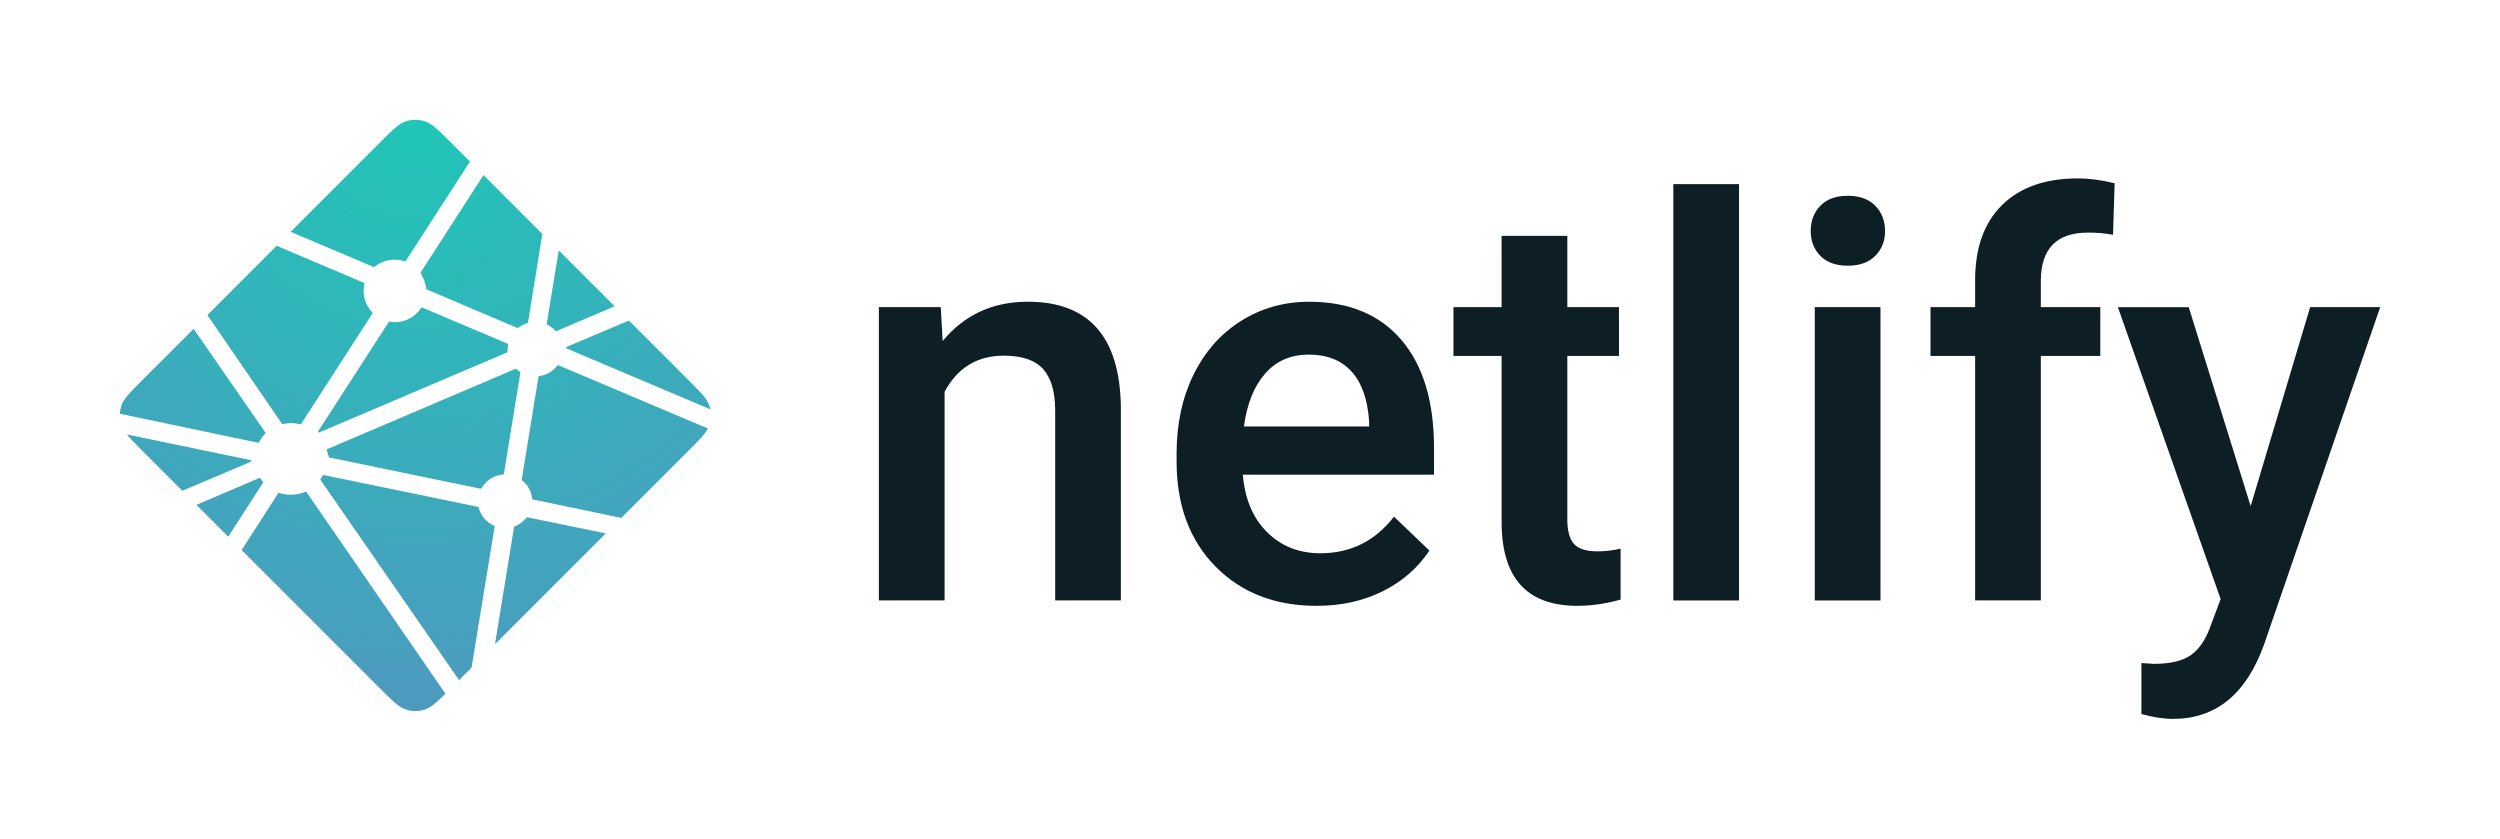
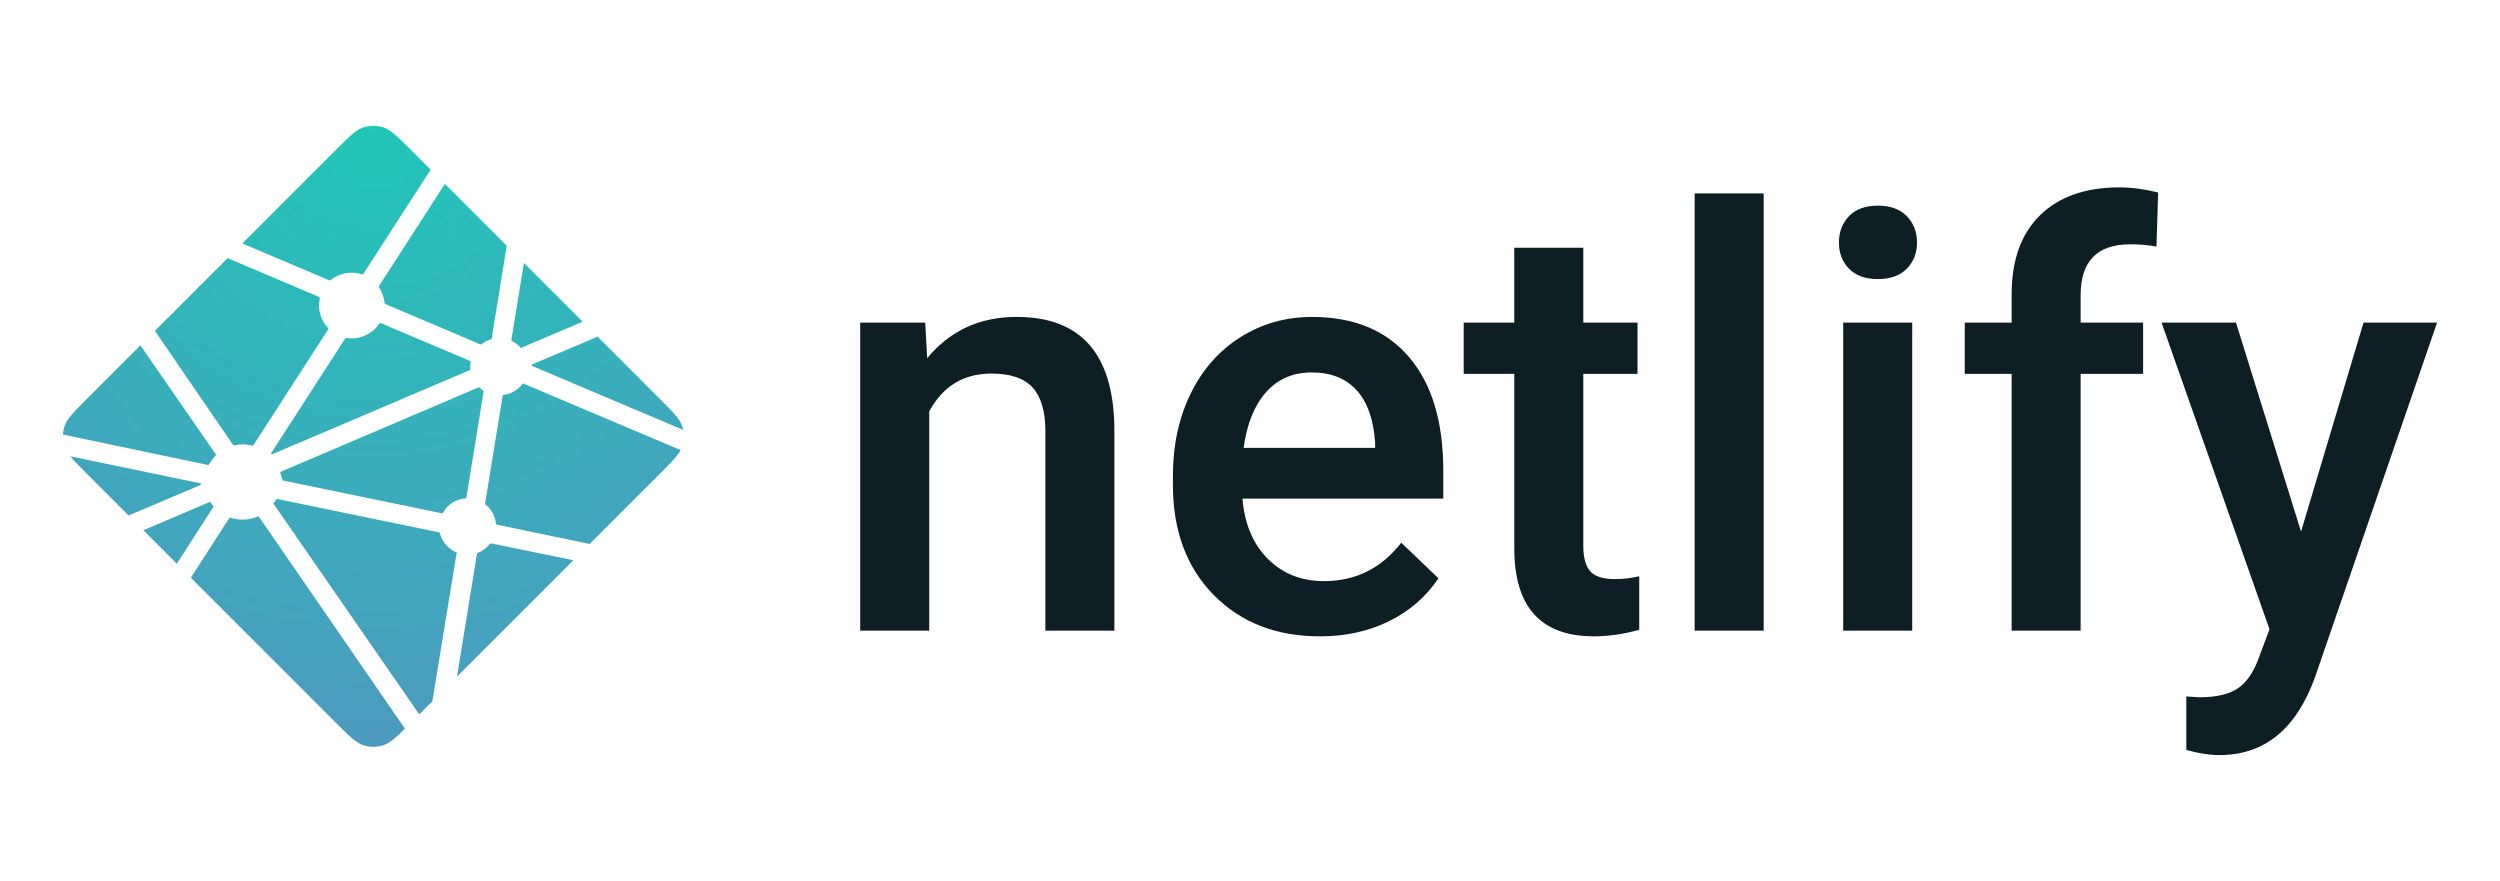
- <svg xmlns="http://www.w3.org/2000/svg" id="svg13" version="1.1" height="70" width="208.657">
+ <svg xmlns="http://www.w3.org/2000/svg" width="198.657" height="70" version="1.1" id="svg13">
  <defs id="defs17" />
-   <radialGradient gradientUnits="userSpaceOnUse" fy="0.828" fx="19.992" cx="19.992" gradientTransform="scale(0.99945,1.00055)" r="38.364" cy="0.828" id="a">
-     <stop id="stop2" stop-color="#20c6b7" offset="0" />
-     <stop id="stop4" stop-color="#4d9abf" offset="1" />
+   <radialGradient id="a" cy="0.828" r="38.364" gradientTransform="scale(0.99945,1.00055)" cx="19.992" fx="19.992" fy="0.828" gradientUnits="userSpaceOnUse">
+     <stop offset="0" stop-color="#20c6b7" id="stop2" />
+     <stop offset="1" stop-color="#4d9abf" id="stop4" />
  </radialGradient>
-   <g transform="translate(10.00056,2.2208659e-4)" style="fill:none;fill-rule:evenodd" id="g11">
-     <path style="fill:#0e1e25" id="path7" d="m 68.519,25.635 0.158,2.83 c 1.805,-2.189 4.176,-3.283 7.11,-3.283 5.085,0 7.673,2.92 7.763,8.756 V 50.112 H 78.068 V 34.255 c 0,-1.553 -0.335,-2.703 -1.004,-3.45 -0.67,-0.747 -1.765,-1.12 -3.284,-1.12 -2.213,0 -3.861,1.004 -4.942,3.01 V 50.112 H 63.353 V 25.635 h 5.168 z m 31.372,24.93 c -3.474,0 -6.293,-1.096 -8.45,-3.29 -2.16,-2.194 -3.24,-5.117 -3.24,-8.767 V 37.83 c 0,-2.443 0.47,-4.627 1.41,-6.55 0.94,-1.922 2.262,-3.419 3.962,-4.49 1.7,-1.07 3.595,-1.605 5.688,-1.605 3.324,0 5.894,1.063 7.706,3.19 1.815,2.126 2.72,5.133 2.72,9.025 v 2.218 H 93.73 c 0.167,2.02 0.839,3.618 2.02,4.795 1.18,1.176 2.668,1.764 4.458,1.764 2.512,0 4.558,-1.017 6.139,-3.054 l 2.956,2.83 c -0.978,1.461 -2.283,2.596 -3.915,3.403 -1.633,0.807 -3.464,1.21 -5.495,1.21 z M 99.238,29.596 c -1.506,0 -2.72,0.528 -3.645,1.583 -0.927,1.055 -1.516,2.526 -1.772,4.412 h 10.45 v -0.408 c -0.121,-1.84 -0.61,-3.23 -1.467,-4.174 -0.86,-0.942 -2.046,-1.413 -3.566,-1.413 z m 21.575,-9.91 v 5.95 h 4.31 v 4.072 h -4.31 v 13.664 c 0,0.934 0.185,1.608 0.553,2.024 0.369,0.414 1.027,0.621 1.976,0.621 a 8.43,8.43 0 0 0 1.917,-0.226 v 4.253 c -1.248,0.348 -2.451,0.52 -3.61,0.52 -4.213,0 -6.32,-2.33 -6.32,-6.99 V 29.708 h -4.02 v -4.072 h 4.018 v -5.95 h 5.484 z m 14.333,30.428 h -5.485 V 15.367 h 5.485 z m 11.803,0 h -5.484 V 25.636 h 5.484 z m -5.823,-30.835 c 0,-0.843 0.266,-1.544 0.8,-2.103 0.536,-0.557 1.299,-0.836 2.29,-0.836 0.995,0 1.76,0.28 2.305,0.836 0.54,0.56 0.81,1.26 0.81,2.104 0,0.83 -0.27,1.52 -0.81,2.07 -0.543,0.55 -1.31,0.826 -2.304,0.826 -0.992,0 -1.755,-0.276 -2.29,-0.826 -0.535,-0.55 -0.8,-1.24 -0.8,-2.07 z m 13.723,30.835 V 29.707 h -3.725 v -4.072 h 3.725 v -2.24 c 0,-2.715 0.75,-4.81 2.256,-6.288 1.505,-1.478 3.61,-2.217 6.318,-2.217 0.964,0 1.987,0.136 3.07,0.407 l -0.134,4.298 a 10.778,10.778 0 0 0 -2.1,-0.18 c -2.618,0 -3.927,1.35 -3.927,4.05 v 2.17 h 4.965 v 4.072 h -4.965 v 20.405 h -5.483 z m 22.997,-7.872 4.965,-16.606 h 5.845 l -9.703,28.188 c -1.49,4.117 -4.018,6.176 -7.584,6.176 -0.798,0 -1.678,-0.136 -2.64,-0.408 V 55.34 l 1.038,0.068 c 1.383,0 2.426,-0.252 3.126,-0.758 0.699,-0.505 1.252,-1.353 1.659,-2.544 l 0.788,-2.104 -8.576,-24.365 h 5.914 z" />
-     <path style="fill:url(#a);fill-rule:nonzero" id="path9" transform="matrix(1.28693,0,0,1.28693,-1.07,8.933)" d="m 28.589,14.135 -0.014,-0.006 c -0.008,-0.003 -0.016,-0.006 -0.023,-0.013 a 0.11,0.11 0 0 1 -0.028,-0.093 l 0.773,-4.726 3.625,3.626 -3.77,1.604 a 0.083,0.083 0 0 1 -0.033,0.006 h -0.015 a 0.104,0.104 0 0 1 -0.02,-0.017 1.716,1.716 0 0 0 -0.495,-0.381 z m 5.258,-0.288 3.876,3.876 c 0.805,0.806 1.208,1.208 1.355,1.674 0.022,0.069 0.04,0.138 0.054,0.209 l -9.263,-3.923 a 0.728,0.728 0 0 0 -0.015,-0.006 c -0.037,-0.015 -0.08,-0.032 -0.08,-0.07 0,-0.038 0.044,-0.056 0.081,-0.071 l 0.012,-0.005 z m 5.127,7.003 c -0.2,0.376 -0.59,0.766 -1.25,1.427 l -4.37,4.369 -5.652,-1.177 -0.03,-0.006 c -0.05,-0.008 -0.103,-0.017 -0.103,-0.062 a 1.706,1.706 0 0 0 -0.655,-1.193 c -0.023,-0.023 -0.017,-0.059 -0.01,-0.092 0,-0.005 0,-0.01 0.002,-0.014 l 1.063,-6.526 0.004,-0.022 c 0.006,-0.05 0.015,-0.108 0.06,-0.108 a 1.73,1.73 0 0 0 1.16,-0.665 c 0.009,-0.01 0.015,-0.021 0.027,-0.027 0.032,-0.015 0.07,0 0.103,0.014 l 9.65,4.082 z m -6.625,6.801 -7.186,7.186 1.23,-7.56 0.002,-0.01 a 0.136,0.136 0 0 1 0.006,-0.029 c 0.01,-0.024 0.036,-0.034 0.061,-0.044 l 0.012,-0.005 a 1.85,1.85 0 0 0 0.695,-0.517 c 0.024,-0.028 0.053,-0.055 0.09,-0.06 a 0.09,0.09 0 0 1 0.029,0 l 5.06,1.04 z m -8.707,8.707 -0.81,0.81 -8.955,-12.942 a 0.424,0.424 0 0 0 -0.01,-0.014 c -0.014,-0.019 -0.029,-0.038 -0.026,-0.06 0,-0.016 0.011,-0.03 0.022,-0.042 l 0.01,-0.013 c 0.027,-0.04 0.05,-0.08 0.075,-0.123 l 0.02,-0.035 0.003,-0.003 c 0.014,-0.024 0.027,-0.047 0.051,-0.06 0.021,-0.01 0.05,-0.006 0.073,-0.001 l 9.921,2.046 a 0.164,0.164 0 0 1 0.076,0.033 c 0.013,0.013 0.016,0.027 0.019,0.043 a 1.757,1.757 0 0 0 1.028,1.175 c 0.028,0.014 0.016,0.045 0.003,0.078 a 0.238,0.238 0 0 0 -0.015,0.045 c -0.125,0.76 -1.197,7.298 -1.485,9.063 z m -1.692,1.691 c -0.597,0.591 -0.949,0.904 -1.347,1.03 a 2,2 0 0 1 -1.206,0 c -0.466,-0.148 -0.869,-0.55 -1.674,-1.356 L 8.73,28.73 11.079,25.087 a 0.15,0.15 0 0 1 0.04,-0.047 c 0.025,-0.018 0.061,-0.01 0.091,0 a 2.434,2.434 0 0 0 1.638,-0.083 c 0.027,-0.01 0.054,-0.017 0.075,0.002 a 0.19,0.19 0 0 1 0.028,0.032 L 21.95,38.05 Z M 7.863,27.863 5.8,25.8 9.874,24.062 a 0.084,0.084 0 0 1 0.033,-0.007 c 0.034,0 0.054,0.034 0.072,0.065 a 2.91,2.91 0 0 0 0.13,0.184 l 0.013,0.016 c 0.012,0.017 0.004,0.034 -0.008,0.05 l -2.25,3.493 z M 4.887,24.887 2.277,22.277 C 1.833,21.833 1.511,21.511 1.287,21.234 l 7.936,1.646 a 0.84,0.84 0 0 0 0.03,0.005 c 0.049,0.008 0.103,0.017 0.103,0.063 0,0.05 -0.059,0.073 -0.109,0.092 L 9.224,23.05 Z M 0.831,19.892 a 2,2 0 0 1 0.09,-0.495 c 0.148,-0.466 0.55,-0.868 1.356,-1.674 l 3.34,-3.34 a 2175.525,2175.525 0 0 0 4.626,6.687 c 0.027,0.036 0.057,0.076 0.026,0.106 a 2.776,2.776 0 0 0 -0.395,0.528 0.16,0.16 0 0 1 -0.05,0.062 C 9.811,21.774 9.797,21.771 9.782,21.768 H 9.78 L 0.831,19.891 Z M 6.511,13.489 11,8.998 c 0.423,0.185 1.96,0.834 3.333,1.414 1.04,0.44 1.988,0.84 2.286,0.97 0.03,0.012 0.057,0.024 0.07,0.054 0.008,0.018 0.004,0.041 0,0.06 a 2.003,2.003 0 0 0 0.523,1.828 c 0.03,0.03 0,0.073 -0.026,0.11 l -0.014,0.021 -4.56,7.063 a 0.138,0.138 0 0 1 -0.043,0.05 c -0.024,0.015 -0.058,0.008 -0.086,10e-4 A 2.274,2.274 0 0 0 11.94,20.495 c -0.164,0 -0.342,0.03 -0.522,0.063 h -10e-4 c -0.02,0.003 -0.038,0.007 -0.054,-0.005 A 0.21,0.21 0 0 1 11.318,20.502 L 6.51,13.489 Z m 5.398,-5.398 5.814,-5.814 c 0.805,-0.805 1.208,-1.208 1.674,-1.355 a 2,2 0 0 1 1.206,0 c 0.466,0.147 0.869,0.55 1.674,1.355 l 1.26,1.26 -4.135,6.404 a 0.155,0.155 0 0 1 -0.041,0.048 c -0.025,0.017 -0.06,0.01 -0.09,0 a 2.097,2.097 0 0 0 -1.92,0.37 c -0.027,0.028 -0.067,0.012 -0.101,-0.003 -0.54,-0.235 -4.74,-2.01 -5.341,-2.265 z m 12.506,-3.676 3.818,3.818 -0.92,5.698 v 0.015 a 0.135,0.135 0 0 1 -0.008,0.038 c -0.01,0.02 -0.03,0.024 -0.05,0.03 a 1.83,1.83 0 0 0 -0.548,0.273 0.154,0.154 0 0 0 -0.02,0.017 c -0.011,0.012 -0.022,0.023 -0.04,0.025 A 0.114,0.114 0 0 1 26.604,14.322 L 20.786,11.85 20.775,11.845 C 20.738,11.83 20.694,11.812 20.694,11.774 a 2.198,2.198 0 0 0 -0.31,-0.915 c -0.028,-0.046 -0.059,-0.094 -0.035,-0.141 z m -3.932,8.606 5.454,2.31 c 0.03,0.014 0.063,0.027 0.076,0.058 a 0.106,0.106 0 0 1 0,0.057 c -0.016,0.08 -0.03,0.171 -0.03,0.263 v 0.153 c 0,0.038 -0.039,0.054 -0.075,0.069 l -0.011,0.004 c -0.864,0.369 -12.13,5.173 -12.147,5.173 -0.017,0 -0.035,0 -0.052,-0.017 -0.03,-0.03 0,-0.072 0.027,-0.11 a 0.76,0.76 0 0 0 0.014,-0.02 l 4.482,-6.94 0.008,-0.012 c 0.026,-0.042 0.056,-0.089 0.104,-0.089 l 0.045,0.007 c 0.102,0.014 0.192,0.027 0.283,0.027 0.68,0 1.31,-0.331 1.69,-0.897 a 0.16,0.16 0 0 1 0.034,-0.04 c 0.027,-0.02 0.067,-0.01 0.098,0.004 z m -6.246,9.185 12.28,-5.237 c 0,0 0.018,0 0.035,0.017 0.067,0.067 0.124,0.112 0.179,0.154 l 0.027,0.017 c 0.025,0.014 0.05,0.03 0.052,0.056 0,0.01 0,0.016 -0.002,0.025 l -1.052,6.462 -0.004,0.026 c -0.007,0.05 -0.014,0.107 -0.061,0.107 a 1.729,1.729 0 0 0 -1.373,0.847 l -0.005,0.008 c -0.014,0.023 -0.027,0.045 -0.05,0.057 -0.021,0.01 -0.048,0.006 -0.07,10e-4 L 14.4,22.726 c -0.01,-0.002 -0.152,-0.519 -0.163,-0.52 z" />
+   <g id="g11" style="fill:none;fill-rule:evenodd" transform="translate(5.000561,2.2208659e-4)">
+     <path d="m 68.519,25.635 0.158,2.83 c 1.805,-2.189 4.176,-3.283 7.11,-3.283 5.085,0 7.673,2.92 7.763,8.756 V 50.112 H 78.068 V 34.255 c 0,-1.553 -0.335,-2.703 -1.004,-3.45 -0.67,-0.747 -1.765,-1.12 -3.284,-1.12 -2.213,0 -3.861,1.004 -4.942,3.01 V 50.112 H 63.353 V 25.635 h 5.168 z m 31.372,24.93 c -3.474,0 -6.293,-1.096 -8.45,-3.29 -2.16,-2.194 -3.24,-5.117 -3.24,-8.767 V 37.83 c 0,-2.443 0.47,-4.627 1.41,-6.55 0.94,-1.922 2.262,-3.419 3.962,-4.49 1.7,-1.07 3.595,-1.605 5.688,-1.605 3.324,0 5.894,1.063 7.706,3.19 1.815,2.126 2.72,5.133 2.72,9.025 v 2.218 H 93.73 c 0.167,2.02 0.839,3.618 2.02,4.795 1.18,1.176 2.668,1.764 4.458,1.764 2.512,0 4.558,-1.017 6.139,-3.054 l 2.956,2.83 c -0.978,1.461 -2.283,2.596 -3.915,3.403 -1.633,0.807 -3.464,1.21 -5.495,1.21 z M 99.238,29.596 c -1.506,0 -2.72,0.528 -3.645,1.583 -0.927,1.055 -1.516,2.526 -1.772,4.412 h 10.45 v -0.408 c -0.121,-1.84 -0.61,-3.23 -1.467,-4.174 -0.86,-0.942 -2.046,-1.413 -3.566,-1.413 z m 21.575,-9.91 v 5.95 h 4.31 v 4.072 h -4.31 v 13.664 c 0,0.934 0.185,1.608 0.553,2.024 0.369,0.414 1.027,0.621 1.976,0.621 a 8.43,8.43 0 0 0 1.917,-0.226 v 4.253 c -1.248,0.348 -2.451,0.52 -3.61,0.52 -4.213,0 -6.32,-2.33 -6.32,-6.99 V 29.708 h -4.02 v -4.072 h 4.018 v -5.95 h 5.484 z m 14.333,30.428 h -5.485 V 15.367 h 5.485 z m 11.803,0 h -5.484 V 25.636 h 5.484 z m -5.823,-30.835 c 0,-0.843 0.266,-1.544 0.8,-2.103 0.536,-0.557 1.299,-0.836 2.29,-0.836 0.995,0 1.76,0.28 2.305,0.836 0.54,0.56 0.81,1.26 0.81,2.104 0,0.83 -0.27,1.52 -0.81,2.07 -0.543,0.55 -1.31,0.826 -2.304,0.826 -0.992,0 -1.755,-0.276 -2.29,-0.826 -0.535,-0.55 -0.8,-1.24 -0.8,-2.07 z m 13.723,30.835 V 29.707 h -3.725 v -4.072 h 3.725 v -2.24 c 0,-2.715 0.75,-4.81 2.256,-6.288 1.505,-1.478 3.61,-2.217 6.318,-2.217 0.964,0 1.987,0.136 3.07,0.407 l -0.134,4.298 a 10.778,10.778 0 0 0 -2.1,-0.18 c -2.618,0 -3.927,1.35 -3.927,4.05 v 2.17 h 4.965 v 4.072 h -4.965 v 20.405 h -5.483 z m 22.997,-7.872 4.965,-16.606 h 5.845 l -9.703,28.188 c -1.49,4.117 -4.018,6.176 -7.584,6.176 -0.798,0 -1.678,-0.136 -2.64,-0.408 V 55.34 l 1.038,0.068 c 1.383,0 2.426,-0.252 3.126,-0.758 0.699,-0.505 1.252,-1.353 1.659,-2.544 l 0.788,-2.104 -8.576,-24.365 h 5.914 z" id="path7" style="fill:#0e1e25" />
+     <path d="m 28.589,14.135 -0.014,-0.006 c -0.008,-0.003 -0.016,-0.006 -0.023,-0.013 a 0.11,0.11 0 0 1 -0.028,-0.093 l 0.773,-4.726 3.625,3.626 -3.77,1.604 a 0.083,0.083 0 0 1 -0.033,0.006 h -0.015 a 0.104,0.104 0 0 1 -0.02,-0.017 1.716,1.716 0 0 0 -0.495,-0.381 z m 5.258,-0.288 3.876,3.876 c 0.805,0.806 1.208,1.208 1.355,1.674 0.022,0.069 0.04,0.138 0.054,0.209 l -9.263,-3.923 a 0.728,0.728 0 0 0 -0.015,-0.006 c -0.037,-0.015 -0.08,-0.032 -0.08,-0.07 0,-0.038 0.044,-0.056 0.081,-0.071 l 0.012,-0.005 z m 5.127,7.003 c -0.2,0.376 -0.59,0.766 -1.25,1.427 l -4.37,4.369 -5.652,-1.177 -0.03,-0.006 c -0.05,-0.008 -0.103,-0.017 -0.103,-0.062 a 1.706,1.706 0 0 0 -0.655,-1.193 c -0.023,-0.023 -0.017,-0.059 -0.01,-0.092 0,-0.005 0,-0.01 0.002,-0.014 l 1.063,-6.526 0.004,-0.022 c 0.006,-0.05 0.015,-0.108 0.06,-0.108 a 1.73,1.73 0 0 0 1.16,-0.665 c 0.009,-0.01 0.015,-0.021 0.027,-0.027 0.032,-0.015 0.07,0 0.103,0.014 l 9.65,4.082 z m -6.625,6.801 -7.186,7.186 1.23,-7.56 0.002,-0.01 a 0.136,0.136 0 0 1 0.006,-0.029 c 0.01,-0.024 0.036,-0.034 0.061,-0.044 l 0.012,-0.005 a 1.85,1.85 0 0 0 0.695,-0.517 c 0.024,-0.028 0.053,-0.055 0.09,-0.06 a 0.09,0.09 0 0 1 0.029,0 l 5.06,1.04 z m -8.707,8.707 -0.81,0.81 -8.955,-12.942 a 0.424,0.424 0 0 0 -0.01,-0.014 c -0.014,-0.019 -0.029,-0.038 -0.026,-0.06 0,-0.016 0.011,-0.03 0.022,-0.042 l 0.01,-0.013 c 0.027,-0.04 0.05,-0.08 0.075,-0.123 l 0.02,-0.035 0.003,-0.003 c 0.014,-0.024 0.027,-0.047 0.051,-0.06 0.021,-0.01 0.05,-0.006 0.073,-0.001 l 9.921,2.046 a 0.164,0.164 0 0 1 0.076,0.033 c 0.013,0.013 0.016,0.027 0.019,0.043 a 1.757,1.757 0 0 0 1.028,1.175 c 0.028,0.014 0.016,0.045 0.003,0.078 a 0.238,0.238 0 0 0 -0.015,0.045 c -0.125,0.76 -1.197,7.298 -1.485,9.063 z m -1.692,1.691 c -0.597,0.591 -0.949,0.904 -1.347,1.03 a 2,2 0 0 1 -1.206,0 c -0.466,-0.148 -0.869,-0.55 -1.674,-1.356 L 8.73,28.73 11.079,25.087 a 0.15,0.15 0 0 1 0.04,-0.047 c 0.025,-0.018 0.061,-0.01 0.091,0 a 2.434,2.434 0 0 0 1.638,-0.083 c 0.027,-0.01 0.054,-0.017 0.075,0.002 a 0.19,0.19 0 0 1 0.028,0.032 L 21.95,38.05 Z M 7.863,27.863 5.8,25.8 9.874,24.062 a 0.084,0.084 0 0 1 0.033,-0.007 c 0.034,0 0.054,0.034 0.072,0.065 a 2.91,2.91 0 0 0 0.13,0.184 l 0.013,0.016 c 0.012,0.017 0.004,0.034 -0.008,0.05 l -2.25,3.493 z M 4.887,24.887 2.277,22.277 C 1.833,21.833 1.511,21.511 1.287,21.234 l 7.936,1.646 a 0.84,0.84 0 0 0 0.03,0.005 c 0.049,0.008 0.103,0.017 0.103,0.063 0,0.05 -0.059,0.073 -0.109,0.092 L 9.224,23.05 Z M 0.831,19.892 a 2,2 0 0 1 0.09,-0.495 c 0.148,-0.466 0.55,-0.868 1.356,-1.674 l 3.34,-3.34 a 2175.525,2175.525 0 0 0 4.626,6.687 c 0.027,0.036 0.057,0.076 0.026,0.106 a 2.776,2.776 0 0 0 -0.395,0.528 0.16,0.16 0 0 1 -0.05,0.062 C 9.811,21.774 9.797,21.771 9.782,21.768 H 9.78 L 0.831,19.891 Z M 6.511,13.489 11,8.998 c 0.423,0.185 1.96,0.834 3.333,1.414 1.04,0.44 1.988,0.84 2.286,0.97 0.03,0.012 0.057,0.024 0.07,0.054 0.008,0.018 0.004,0.041 0,0.06 a 2.003,2.003 0 0 0 0.523,1.828 c 0.03,0.03 0,0.073 -0.026,0.11 l -0.014,0.021 -4.56,7.063 a 0.138,0.138 0 0 1 -0.043,0.05 c -0.024,0.015 -0.058,0.008 -0.086,10e-4 A 2.274,2.274 0 0 0 11.94,20.495 c -0.164,0 -0.342,0.03 -0.522,0.063 h -10e-4 c -0.02,0.003 -0.038,0.007 -0.054,-0.005 A 0.21,0.21 0 0 1 11.318,20.502 L 6.51,13.489 Z m 5.398,-5.398 5.814,-5.814 c 0.805,-0.805 1.208,-1.208 1.674,-1.355 a 2,2 0 0 1 1.206,0 c 0.466,0.147 0.869,0.55 1.674,1.355 l 1.26,1.26 -4.135,6.404 a 0.155,0.155 0 0 1 -0.041,0.048 c -0.025,0.017 -0.06,0.01 -0.09,0 a 2.097,2.097 0 0 0 -1.92,0.37 c -0.027,0.028 -0.067,0.012 -0.101,-0.003 -0.54,-0.235 -4.74,-2.01 -5.341,-2.265 z m 12.506,-3.676 3.818,3.818 -0.92,5.698 v 0.015 a 0.135,0.135 0 0 1 -0.008,0.038 c -0.01,0.02 -0.03,0.024 -0.05,0.03 a 1.83,1.83 0 0 0 -0.548,0.273 0.154,0.154 0 0 0 -0.02,0.017 c -0.011,0.012 -0.022,0.023 -0.04,0.025 A 0.114,0.114 0 0 1 26.604,14.322 L 20.786,11.85 20.775,11.845 C 20.738,11.83 20.694,11.812 20.694,11.774 a 2.198,2.198 0 0 0 -0.31,-0.915 c -0.028,-0.046 -0.059,-0.094 -0.035,-0.141 z m -3.932,8.606 5.454,2.31 c 0.03,0.014 0.063,0.027 0.076,0.058 a 0.106,0.106 0 0 1 0,0.057 c -0.016,0.08 -0.03,0.171 -0.03,0.263 v 0.153 c 0,0.038 -0.039,0.054 -0.075,0.069 l -0.011,0.004 c -0.864,0.369 -12.13,5.173 -12.147,5.173 -0.017,0 -0.035,0 -0.052,-0.017 -0.03,-0.03 0,-0.072 0.027,-0.11 a 0.76,0.76 0 0 0 0.014,-0.02 l 4.482,-6.94 0.008,-0.012 c 0.026,-0.042 0.056,-0.089 0.104,-0.089 l 0.045,0.007 c 0.102,0.014 0.192,0.027 0.283,0.027 0.68,0 1.31,-0.331 1.69,-0.897 a 0.16,0.16 0 0 1 0.034,-0.04 c 0.027,-0.02 0.067,-0.01 0.098,0.004 z m -6.246,9.185 12.28,-5.237 c 0,0 0.018,0 0.035,0.017 0.067,0.067 0.124,0.112 0.179,0.154 l 0.027,0.017 c 0.025,0.014 0.05,0.03 0.052,0.056 0,0.01 0,0.016 -0.002,0.025 l -1.052,6.462 -0.004,0.026 c -0.007,0.05 -0.014,0.107 -0.061,0.107 a 1.729,1.729 0 0 0 -1.373,0.847 l -0.005,0.008 c -0.014,0.023 -0.027,0.045 -0.05,0.057 -0.021,0.01 -0.048,0.006 -0.07,10e-4 L 14.4,22.726 c -0.01,-0.002 -0.152,-0.519 -0.163,-0.52 z" transform="matrix(1.28693,0,0,1.28693,-1.07,8.933)" id="path9" style="fill:url(#a);fill-rule:nonzero" />
  </g>
</svg>
